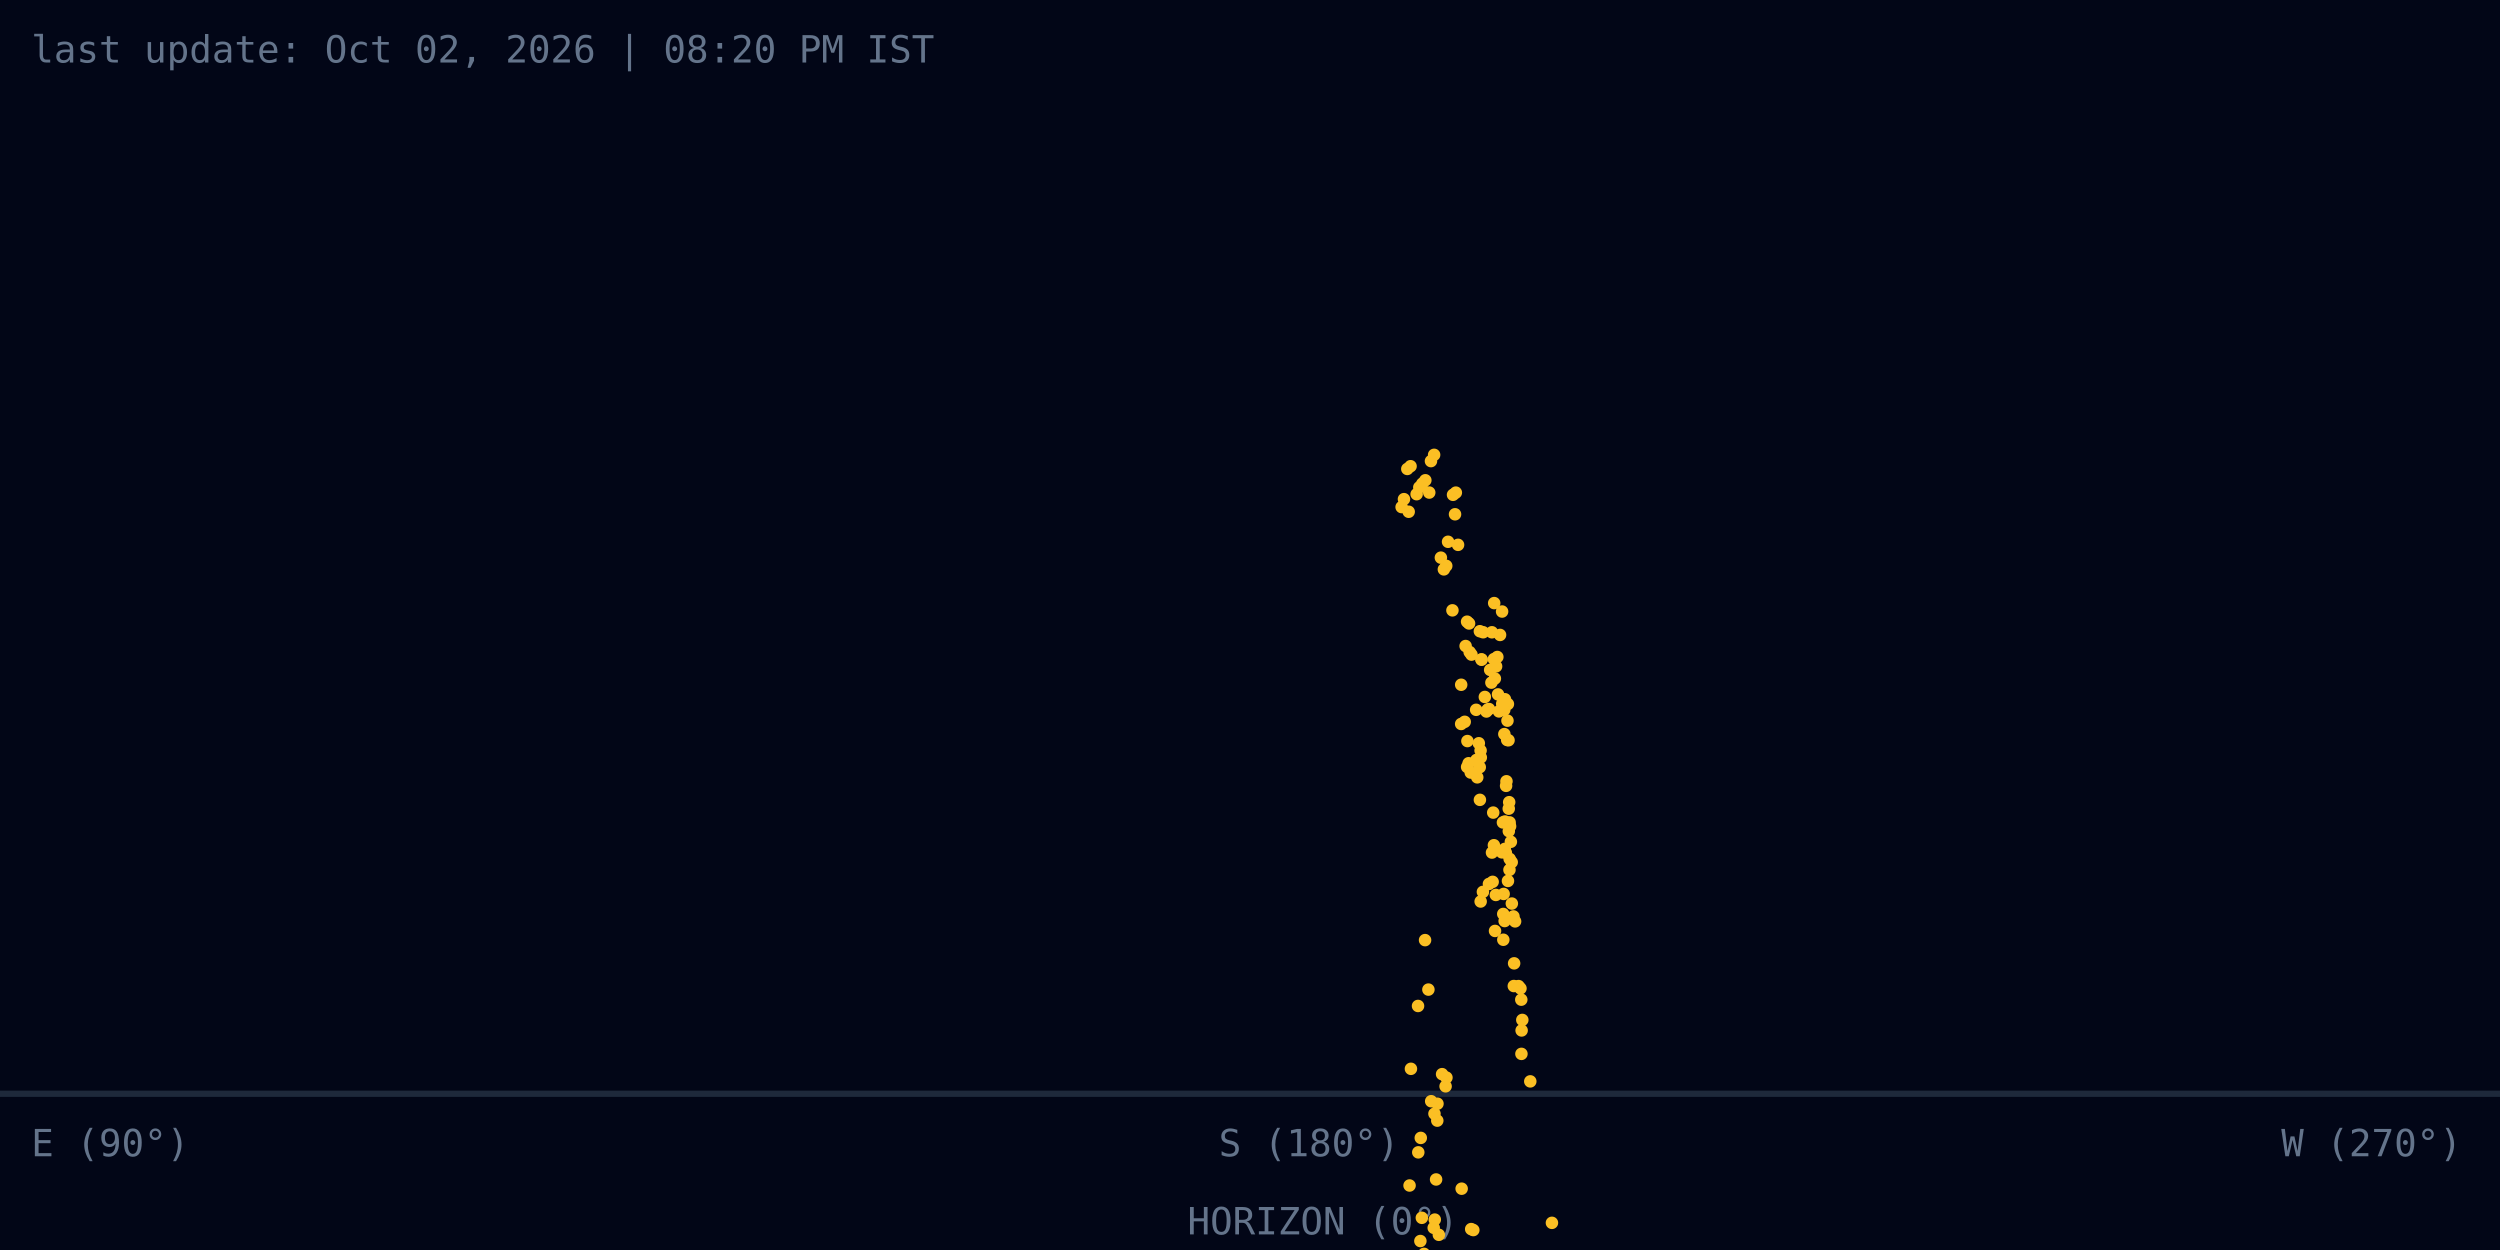
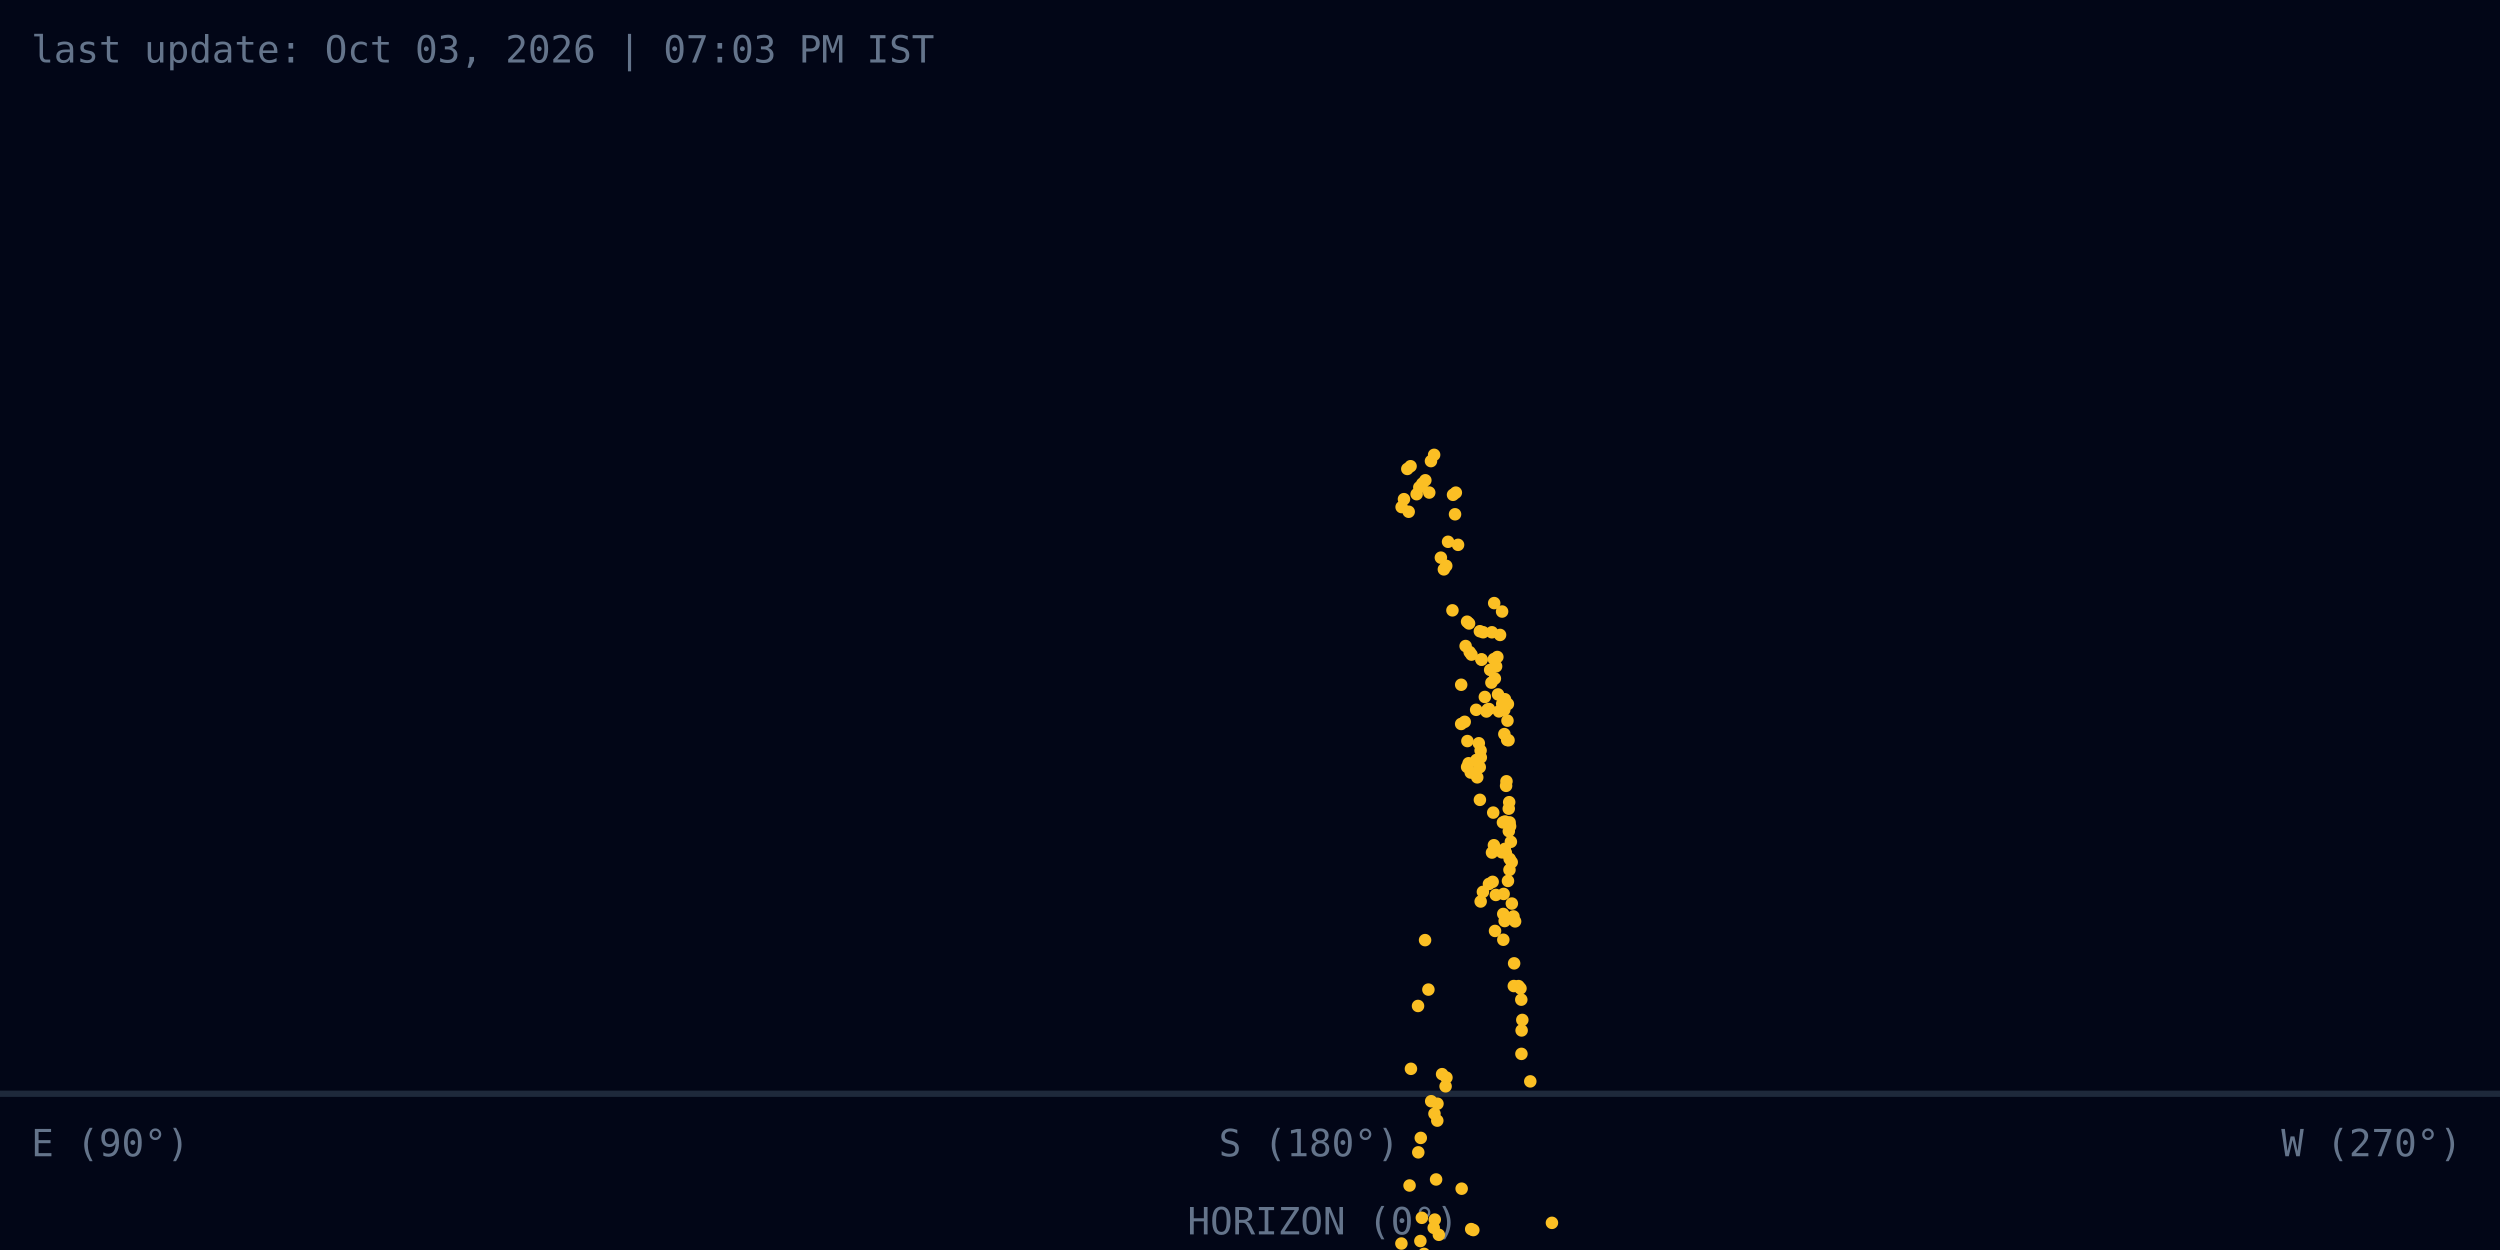
<svg xmlns="http://www.w3.org/2000/svg" width="800" height="400" viewBox="0 0 800 400">
  <rect width="800" height="400" fill="#020617" />
-   <text id="last-update" x="10" y="20" fill="#64748b" font-family="monospace">last update: Oct 02, 2026 | 08:20 PM IST</text>
+   <text id="last-update" x="10" y="20" fill="#64748b" font-family="monospace">last update: Oct 03, 2026 | 07:03 PM IST</text>
  <line x1="0" y1="350" x2="800" y2="350" stroke="#1e293b" stroke-width="2" />
  <text x="380" y="395" fill="#64748b" font-size="12" font-family="monospace">HORIZON (0°)</text>
  <text x="730" y="370" fill="#64748b" font-size="12" font-family="monospace">W (270°)</text>
  <text x="390" y="370" fill="#64748b" font-size="12" font-family="monospace">S (180°)</text>
  <text x="10" y="370" fill="#64748b" font-size="12" font-family="monospace">E (90°)</text>
  <g id="analemma-points">
    <circle cx=" 465.61" cy=" 164.57" r="2" fill="#fbbf24">
 </circle>
    <circle cx=" 467.57" cy=" 231.67" r="2" fill="#fbbf24">
 </circle>
    <circle cx=" 467.58" cy=" 219.12" r="2" fill="#fbbf24">
 </circle>
    <circle cx=" 468.71" cy=" 230.98" r="2" fill="#fbbf24">
 </circle>
    <circle cx=" 469.57" cy=" 237.14" r="2" fill="#fbbf24">
 </circle>
    <circle cx=" 469.00" cy=" 206.73" r="2" fill="#fbbf24">
 </circle>
    <circle cx=" 469.47" cy=" 198.94" r="2" fill="#fbbf24">
 </circle>
    <circle cx=" 470.10" cy=" 199.51" r="2" fill="#fbbf24">
 </circle>
    <circle cx=" 474.53" cy=" 285.41" r="2" fill="#fbbf24">
 </circle>
    <circle cx=" 472.47" cy=" 243.18" r="2" fill="#fbbf24">
 </circle>
    <circle cx=" 473.57" cy=" 255.95" r="2" fill="#fbbf24">
 </circle>
    <circle cx=" 473.22" cy=" 237.84" r="2" fill="#fbbf24">
 </circle>
    <circle cx=" 473.79" cy=" 240.17" r="2" fill="#fbbf24">
 </circle>
    <circle cx=" 473.56" cy=" 201.99" r="2" fill="#fbbf24">
 </circle>
    <circle cx=" 474.09" cy=" 210.99" r="2" fill="#fbbf24">
 </circle>
    <circle cx=" 478.41" cy=" 297.90" r="2" fill="#fbbf24">
 </circle>
    <circle cx=" 477.65" cy=" 282.19" r="2" fill="#fbbf24">
 </circle>
    <circle cx=" 477.44" cy=" 272.82" r="2" fill="#fbbf24">
 </circle>
    <circle cx=" 478.67" cy=" 286.38" r="2" fill="#fbbf24">
 </circle>
    <circle cx=" 478.05" cy=" 270.47" r="2" fill="#fbbf24">
 </circle>
    <circle cx=" 476.85" cy=" 214.37" r="2" fill="#fbbf24">
 </circle>
    <circle cx=" 477.25" cy=" 218.44" r="2" fill="#fbbf24">
 </circle>
    <circle cx=" 481.06" cy=" 300.72" r="2" fill="#fbbf24">
 </circle>
    <circle cx=" 481.04" cy=" 292.47" r="2" fill="#fbbf24">
 </circle>
    <circle cx=" 481.49" cy=" 294.73" r="2" fill="#fbbf24">
 </circle>
    <circle cx=" 481.17" cy=" 286.06" r="2" fill="#fbbf24">
 </circle>
    <circle cx=" 479.37" cy=" 222.21" r="2" fill="#fbbf24">
 </circle>
    <circle cx=" 479.67" cy=" 227.65" r="2" fill="#fbbf24">
 </circle>
    <circle cx=" 498.29" cy=" 411.31" r="2" fill="#fbbf24">
 </circle>
    <circle cx=" 498.34" cy=" 411.53" r="2" fill="#fbbf24">
 </circle>
    <circle cx=" 484.42" cy=" 315.53" r="2" fill="#fbbf24">
 </circle>
    <circle cx=" 486.86" cy=" 337.24" r="2" fill="#fbbf24">
 </circle>
    <circle cx=" 481.87" cy=" 272.88" r="2" fill="#fbbf24">
 </circle>
    <circle cx=" 482.55" cy=" 281.90" r="2" fill="#fbbf24">
 </circle>
    <circle cx=" 481.19" cy=" 226.61" r="2" fill="#fbbf24">
 </circle>
    <circle cx=" 481.39" cy=" 234.91" r="2" fill="#fbbf24">
 </circle>
    <circle cx=" 486.92" cy=" 329.74" r="2" fill="#fbbf24">
 </circle>
    <circle cx=" 483.03" cy=" 278.36" r="2" fill="#fbbf24">
 </circle>
    <circle cx=" 483.79" cy=" 289.14" r="2" fill="#fbbf24">
 </circle>
    <circle cx=" 485.93" cy=" 315.55" r="2" fill="#fbbf24">
 </circle>
    <circle cx=" 484.30" cy=" 293.26" r="2" fill="#fbbf24">
 </circle>
    <circle cx=" 482.30" cy=" 236.80" r="2" fill="#fbbf24">
 </circle>
    <circle cx=" 482.80" cy=" 258.78" r="2" fill="#fbbf24">
 </circle>
    <circle cx=" 501.22" cy=" 413.90" r="2" fill="#fbbf24">
 </circle>
    <circle cx=" 489.69" cy=" 346.04" r="2" fill="#fbbf24">
 </circle>
    <circle cx=" 486.81" cy=" 319.89" r="2" fill="#fbbf24">
 </circle>
    <circle cx=" 484.83" cy=" 294.84" r="2" fill="#fbbf24">
 </circle>
    <circle cx=" 486.55" cy=" 316.29" r="2" fill="#fbbf24">
 </circle>
    <circle cx=" 482.73" cy=" 236.88" r="2" fill="#fbbf24">
 </circle>
    <circle cx=" 483.48" cy=" 269.37" r="2" fill="#fbbf24">
 </circle>
    <circle cx=" 496.62" cy=" 391.31" r="2" fill="#fbbf24">
 </circle>
    <circle cx=" 483.75" cy=" 275.90" r="2" fill="#fbbf24">
 </circle>
    <circle cx=" 483.23" cy=" 264.40" r="2" fill="#fbbf24">
 </circle>
    <circle cx=" 482.94" cy=" 256.70" r="2" fill="#fbbf24">
 </circle>
    <circle cx=" 483.08" cy=" 263.17" r="2" fill="#fbbf24">
 </circle>
    <circle cx=" 482.53" cy=" 225.29" r="2" fill="#fbbf24">
 </circle>
    <circle cx=" 482.39" cy=" 230.61" r="2" fill="#fbbf24">
 </circle>
    <circle cx=" 487.14" cy=" 326.38" r="2" fill="#fbbf24">
 </circle>
    <circle cx=" 482.82" cy=" 265.96" r="2" fill="#fbbf24">
 </circle>
    <circle cx=" 483.09" cy=" 274.84" r="2" fill="#fbbf24">
 </circle>
    <circle cx=" 482.07" cy=" 250.01" r="2" fill="#fbbf24">
 </circle>
    <circle cx=" 481.95" cy=" 251.47" r="2" fill="#fbbf24">
 </circle>
    <circle cx=" 481.58" cy=" 223.76" r="2" fill="#fbbf24">
 </circle>
    <circle cx=" 481.36" cy=" 227.15" r="2" fill="#fbbf24">
 </circle>
    <circle cx=" 484.52" cy=" 308.27" r="2" fill="#fbbf24">
 </circle>
    <circle cx=" 481.59" cy=" 262.88" r="2" fill="#fbbf24">
 </circle>
    <circle cx=" 480.71" cy=" 225.23" r="2" fill="#fbbf24">
 </circle>
    <circle cx=" 481.54" cy=" 271.65" r="2" fill="#fbbf24">
 </circle>
    <circle cx=" 480.94" cy=" 263.18" r="2" fill="#fbbf24">
 </circle>
    <circle cx=" 480.67" cy=" 195.69" r="2" fill="#fbbf24">
 </circle>
    <circle cx=" 480.02" cy=" 203.18" r="2" fill="#fbbf24">
 </circle>
    <circle cx=" 480.62" cy=" 272.75" r="2" fill="#fbbf24">
 </circle>
    <circle cx=" 479.15" cy=" 210.24" r="2" fill="#fbbf24">
 </circle>
    <circle cx=" 478.75" cy=" 213.23" r="2" fill="#fbbf24">
 </circle>
    <circle cx=" 478.36" cy=" 217.14" r="2" fill="#fbbf24">
 </circle>
    <circle cx=" 478.05" cy=" 210.91" r="2" fill="#fbbf24">
 </circle>
    <circle cx=" 478.14" cy=" 192.99" r="2" fill="#fbbf24">
 </circle>
    <circle cx=" 477.41" cy=" 202.33" r="2" fill="#fbbf24">
 </circle>
    <circle cx=" 477.83" cy=" 260.03" r="2" fill="#fbbf24">
 </circle>
    <circle cx=" 476.48" cy=" 226.89" r="2" fill="#fbbf24">
 </circle>
    <circle cx=" 476.07" cy=" 227.06" r="2" fill="#fbbf24">
 </circle>
    <circle cx=" 475.66" cy=" 227.68" r="2" fill="#fbbf24">
 </circle>
    <circle cx=" 475.15" cy=" 223.03" r="2" fill="#fbbf24">
 </circle>
    <circle cx=" 474.61" cy=" 202.32" r="2" fill="#fbbf24">
 </circle>
    <circle cx=" 474.09" cy=" 211.11" r="2" fill="#fbbf24">
 </circle>
    <circle cx=" 476.46" cy=" 282.87" r="2" fill="#fbbf24">
 </circle>
    <circle cx=" 473.86" cy=" 242.39" r="2" fill="#fbbf24">
 </circle>
    <circle cx=" 473.52" cy=" 245.50" r="2" fill="#fbbf24">
 </circle>
    <circle cx=" 472.37" cy=" 227.14" r="2" fill="#fbbf24">
 </circle>
    <circle cx=" 472.72" cy=" 248.75" r="2" fill="#fbbf24">
 </circle>
    <circle cx=" 470.88" cy=" 209.48" r="2" fill="#fbbf24">
 </circle>
    <circle cx=" 470.29" cy=" 208.66" r="2" fill="#fbbf24">
 </circle>
    <circle cx=" 473.81" cy=" 288.48" r="2" fill="#fbbf24">
 </circle>
    <circle cx=" 470.64" cy=" 247.22" r="2" fill="#fbbf24">
 </circle>
    <circle cx=" 469.96" cy=" 244.24" r="2" fill="#fbbf24">
 </circle>
    <circle cx=" 469.48" cy=" 245.43" r="2" fill="#fbbf24">
 </circle>
    <circle cx=" 466.58" cy=" 174.35" r="2" fill="#fbbf24">
 </circle>
    <circle cx=" 465.87" cy=" 157.64" r="2" fill="#fbbf24">
 </circle>
    <circle cx=" 464.97" cy=" 158.34" r="2" fill="#fbbf24">
 </circle>
    <circle cx=" 464.78" cy=" 195.31" r="2" fill="#fbbf24">
 </circle>
    <circle cx=" 463.38" cy=" 173.37" r="2" fill="#fbbf24">
 </circle>
    <circle cx=" 462.80" cy=" 181.08" r="2" fill="#fbbf24">
 </circle>
    <circle cx=" 462.04" cy=" 182.20" r="2" fill="#fbbf24">
 </circle>
    <circle cx=" 461.08" cy=" 178.45" r="2" fill="#fbbf24">
 </circle>
    <circle cx=" 458.92" cy=" 145.55" r="2" fill="#fbbf24">
 </circle>
    <circle cx=" 457.91" cy=" 147.55" r="2" fill="#fbbf24">
 </circle>
    <circle cx=" 457.36" cy=" 157.62" r="2" fill="#fbbf24">
 </circle>
    <circle cx=" 456.11" cy=" 153.69" r="2" fill="#fbbf24">
 </circle>
    <circle cx=" 455.13" cy=" 154.77" r="2" fill="#fbbf24">
 </circle>
    <circle cx=" 454.18" cy=" 155.94" r="2" fill="#fbbf24">
 </circle>
    <circle cx=" 453.32" cy=" 158.14" r="2" fill="#fbbf24">
 </circle>
    <circle cx=" 451.38" cy=" 149.19" r="2" fill="#fbbf24">
 </circle>
    <circle cx=" 450.34" cy=" 150.06" r="2" fill="#fbbf24">
 </circle>
    <circle cx=" 450.78" cy=" 163.76" r="2" fill="#fbbf24">
 </circle>
    <circle cx=" 449.27" cy=" 159.73" r="2" fill="#fbbf24">
 </circle>
    <circle cx=" 448.52" cy=" 162.26" r="2" fill="#fbbf24">
 </circle>
    <circle cx=" 20.26" cy=" 571.97" r="2" fill="#fbbf24">
 </circle>
    <circle cx=" 74.33" cy=" 546.37" r="2" fill="#fbbf24">
 </circle>
    <circle cx=" 471.46" cy=" 393.62" r="2" fill="#fbbf24">
 </circle>
    <circle cx=" 470.78" cy=" 393.31" r="2" fill="#fbbf24">
 </circle>
    <circle cx=" 495.37" cy=" 503.27" r="2" fill="#fbbf24">
 </circle>
    <circle cx=" 467.73" cy=" 380.38" r="2" fill="#fbbf24">
 </circle>
    <circle cx=" 462.86" cy=" 344.83" r="2" fill="#fbbf24">
 </circle>
    <circle cx=" 462.59" cy=" 347.62" r="2" fill="#fbbf24">
 </circle>
    <circle cx=" 461.47" cy=" 343.73" r="2" fill="#fbbf24">
 </circle>
    <circle cx=" 456.02" cy=" 300.84" r="2" fill="#fbbf24">
 </circle>
    <circle cx=" 457.09" cy=" 316.67" r="2" fill="#fbbf24">
 </circle>
    <circle cx=" 469.47" cy=" 420.03" r="2" fill="#fbbf24">
 </circle>
    <circle cx=" 459.99" cy=" 353.19" r="2" fill="#fbbf24">
 </circle>
    <circle cx=" 459.93" cy=" 358.60" r="2" fill="#fbbf24">
 </circle>
    <circle cx=" 459.03" cy=" 356.39" r="2" fill="#fbbf24">
 </circle>
    <circle cx=" 457.98" cy=" 352.39" r="2" fill="#fbbf24">
 </circle>
    <circle cx=" 453.77" cy=" 321.91" r="2" fill="#fbbf24">
 </circle>
    <circle cx=" 459.55" cy=" 377.43" r="2" fill="#fbbf24">
 </circle>
    <circle cx=" 471.53" cy=" 461.85" r="2" fill="#fbbf24">
 </circle>
    <circle cx=" 460.43" cy=" 395.14" r="2" fill="#fbbf24">
 </circle>
    <circle cx=" 459.13" cy=" 390.27" r="2" fill="#fbbf24">
 </circle>
    <circle cx=" 458.79" cy=" 392.90" r="2" fill="#fbbf24">
 </circle>
    <circle cx=" 454.65" cy=" 364.13" r="2" fill="#fbbf24">
 </circle>
    <circle cx=" 451.50" cy=" 342.02" r="2" fill="#fbbf24">
 </circle>
    <circle cx=" 453.85" cy=" 368.75" r="2" fill="#fbbf24">
 </circle>
    <circle cx=" 467.51" cy=" 471.07" r="2" fill="#fbbf24">
 </circle>
    <circle cx=" 454.99" cy=" 389.70" r="2" fill="#fbbf24">
 </circle>
    <circle cx=" 455.71" cy=" 401.24" r="2" fill="#fbbf24">
 </circle>
    <circle cx=" 454.52" cy=" 397.13" r="2" fill="#fbbf24">
 </circle>
    <circle cx=" 455.98" cy=" 414.56" r="2" fill="#fbbf24">
 </circle>
    <circle cx=" 451.06" cy=" 379.36" r="2" fill="#fbbf24">
 </circle>
    <circle cx=" 455.70" cy=" 423.59" r="2" fill="#fbbf24">
 </circle>
    <circle cx=" 482.79" cy=" 553.38" r="2" fill="#fbbf24">
 </circle>
    <circle cx=" 459.54" cy=" 468.02" r="2" fill="#fbbf24">
 </circle>
    <circle cx=" 462.80" cy=" 493.17" r="2" fill="#fbbf24">
 </circle>
    <circle cx=" 456.72" cy=" 459.61" r="2" fill="#fbbf24">
 </circle>
+     <circle cx=" 448.45" cy=" 397.93" r="2" fill="#fbbf24">
+  </circle>
  </g>
</svg>
